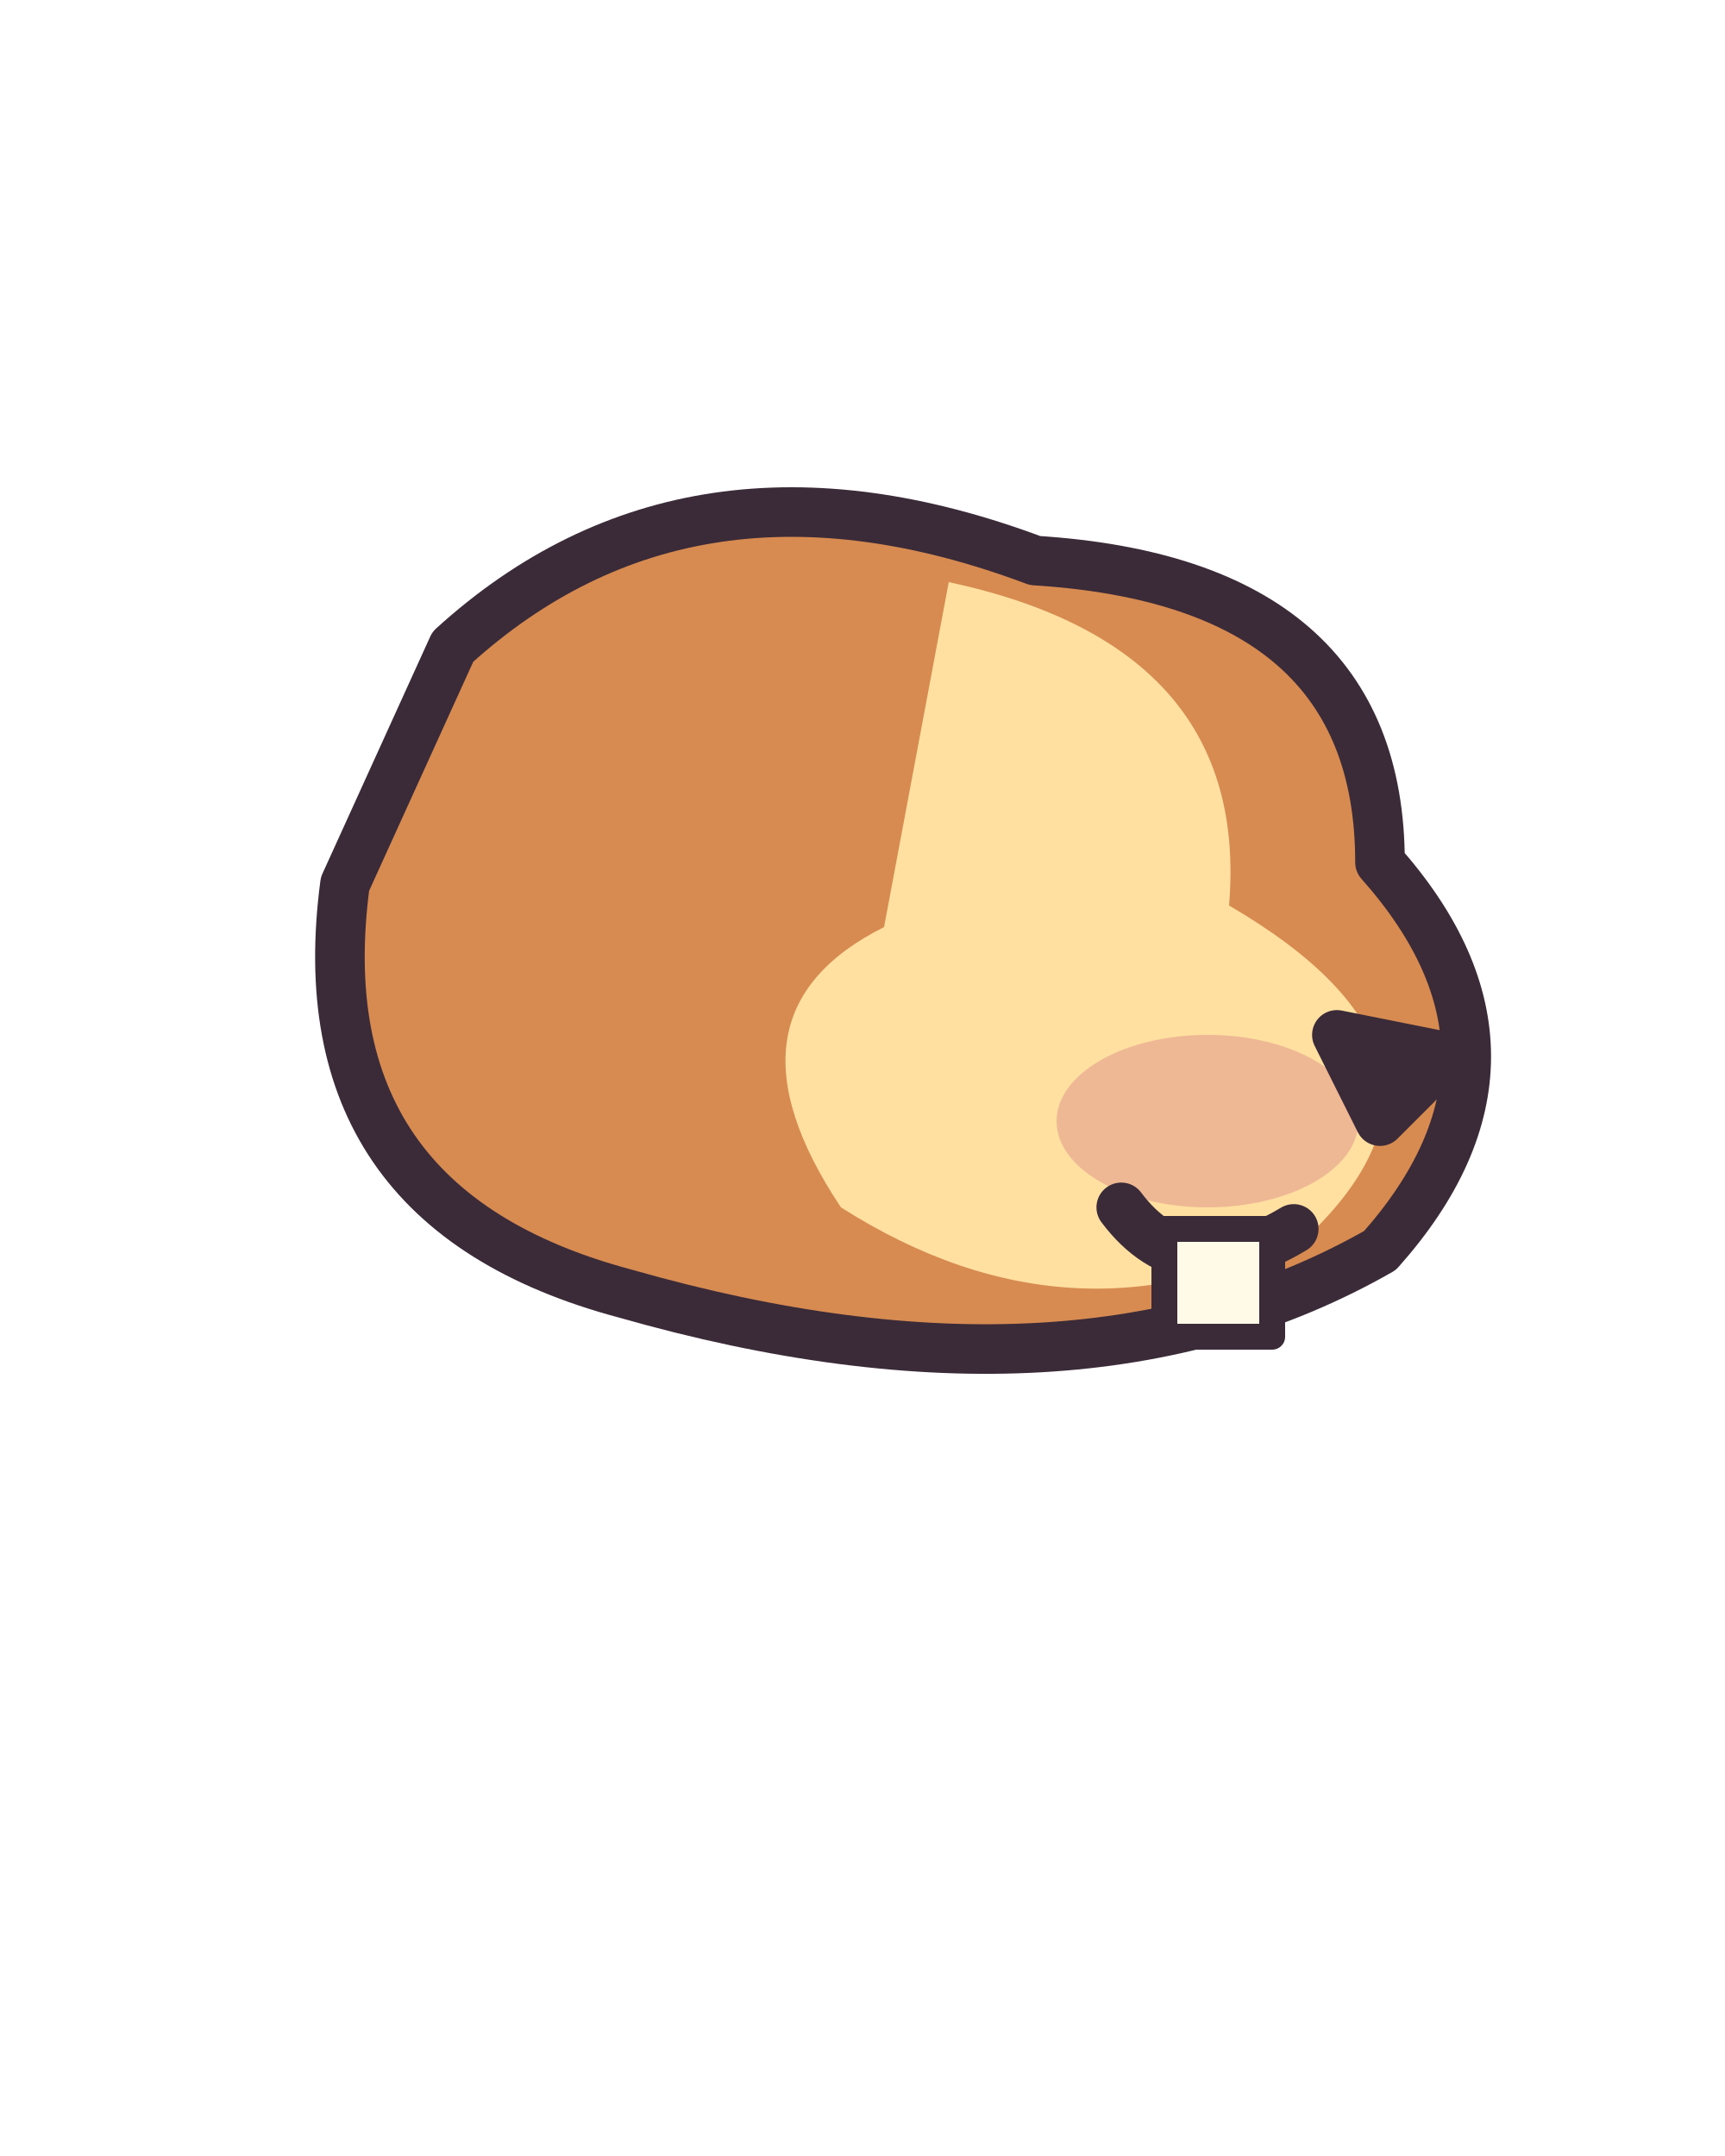
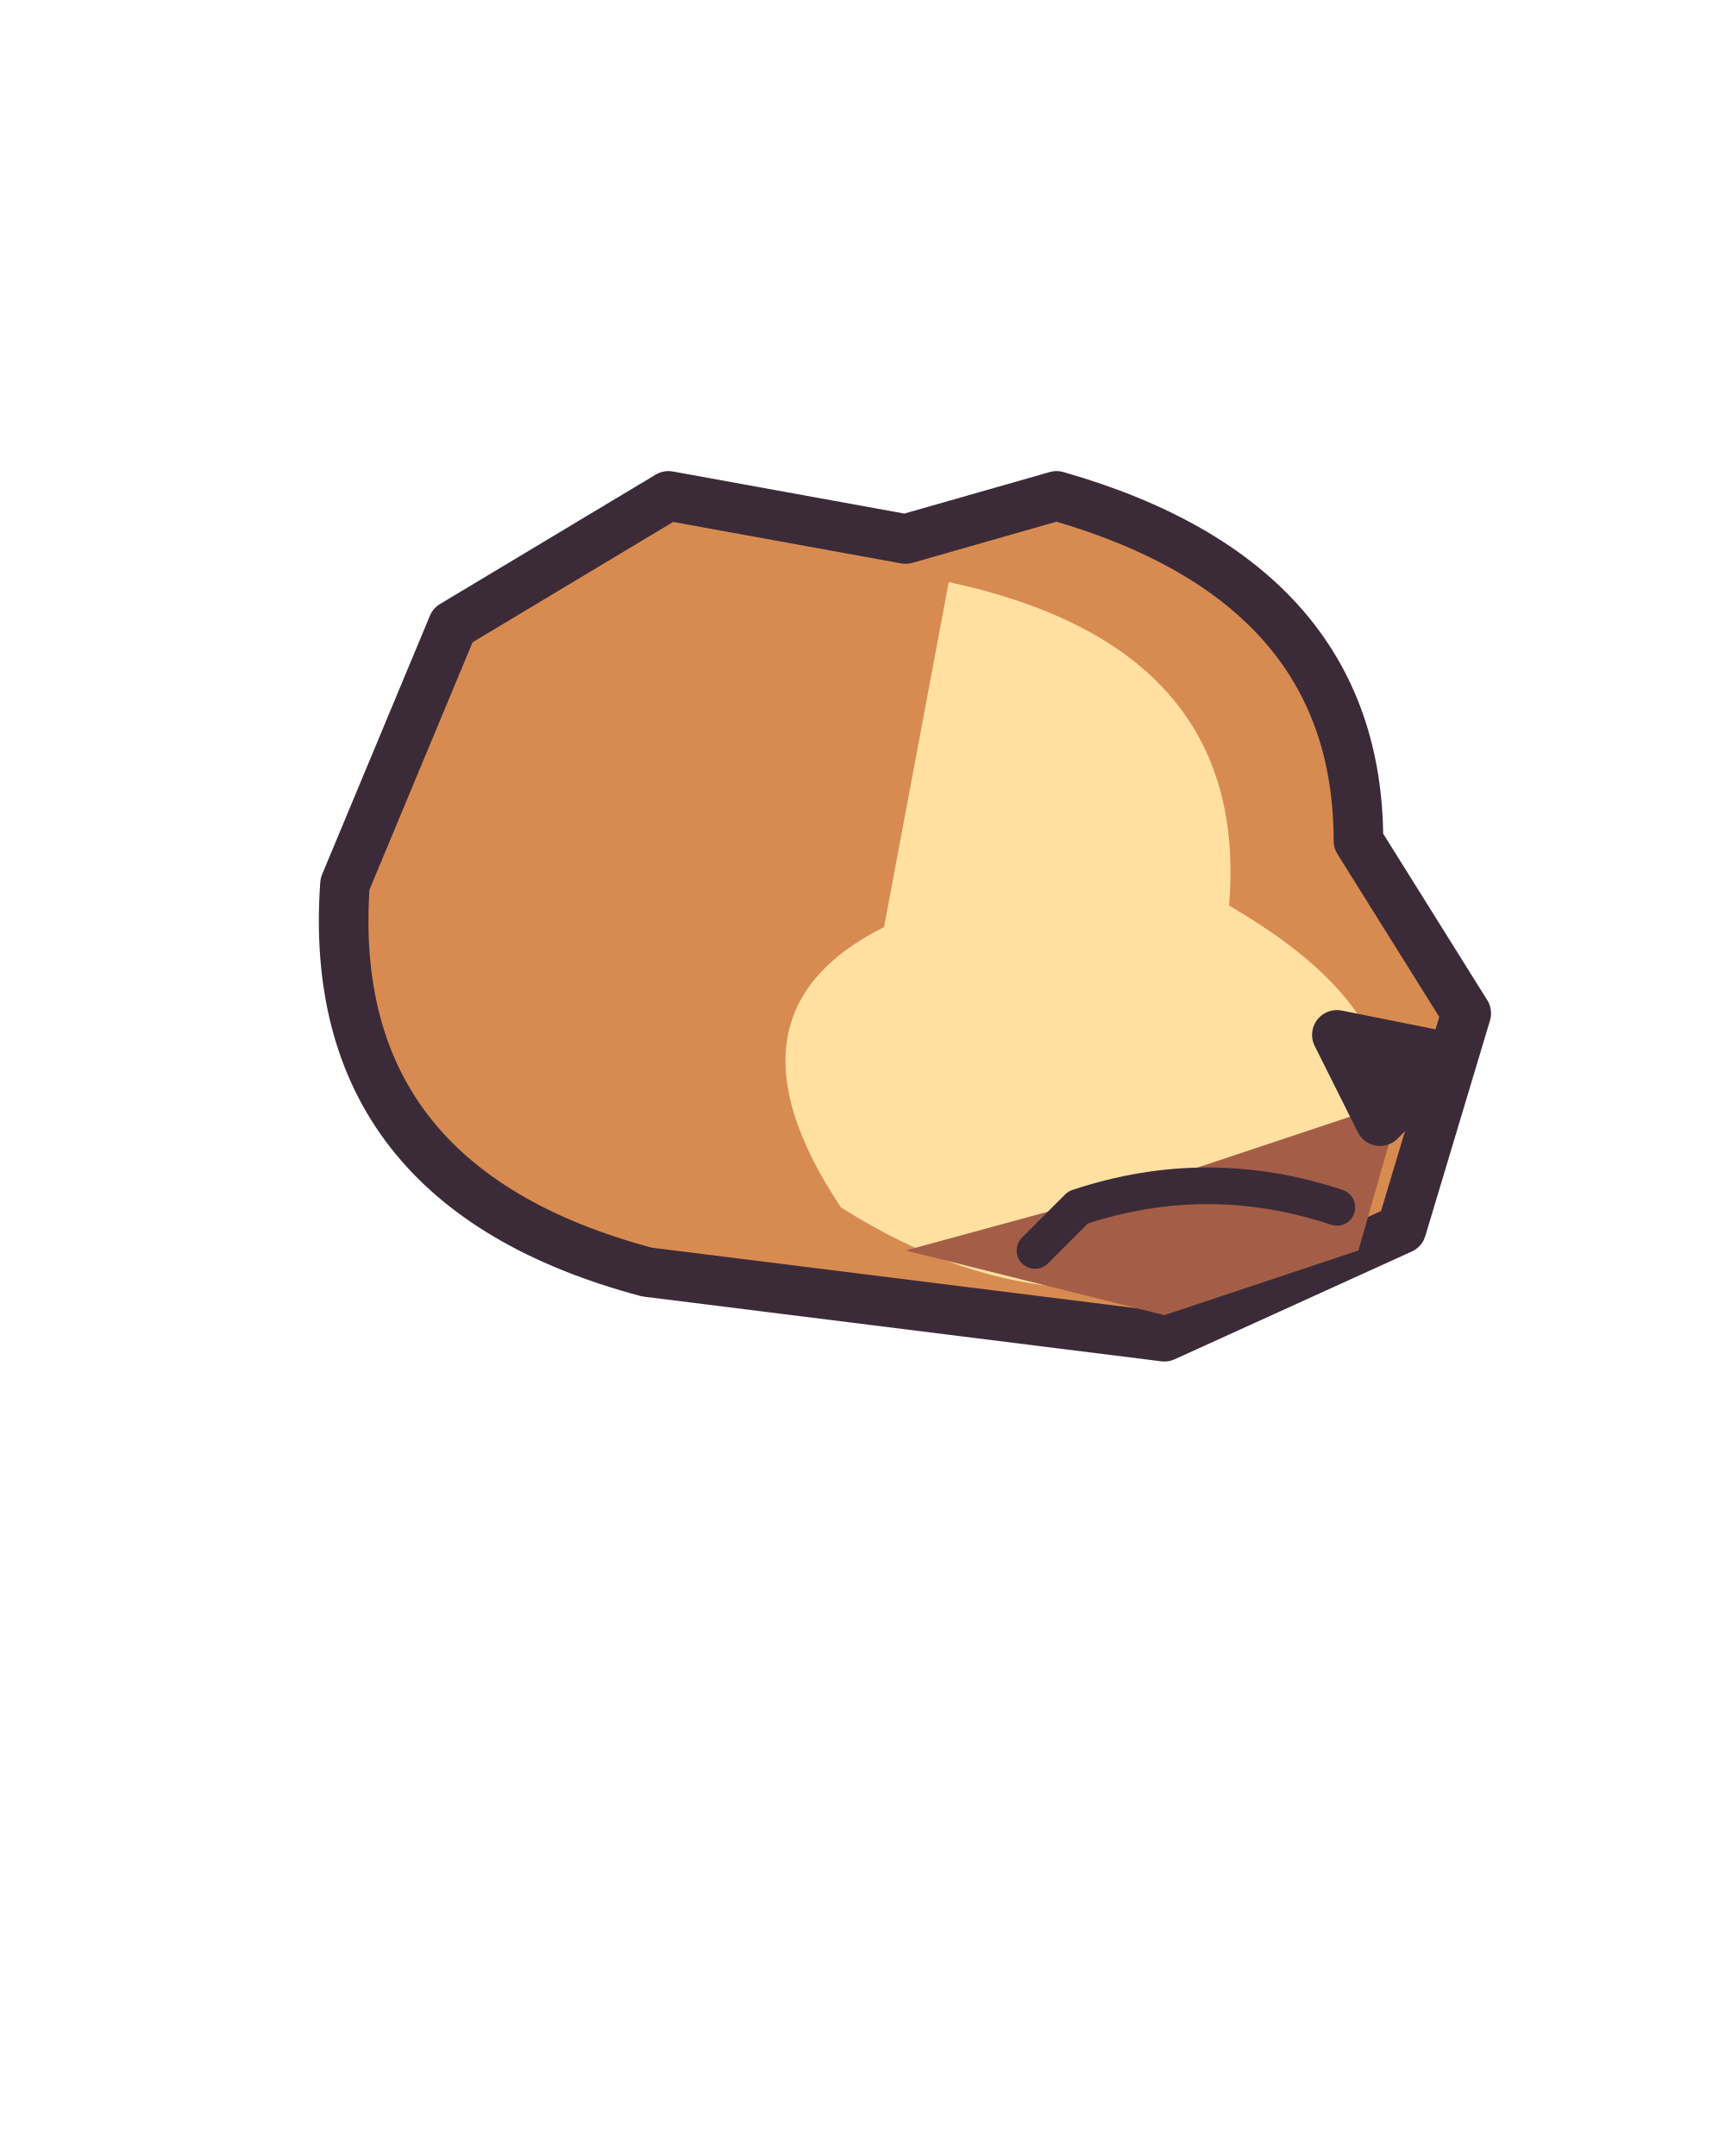
<svg xmlns="http://www.w3.org/2000/svg" viewBox="-40 -50 80 100" width="160" height="200">
  <g stroke="#3b2b38" stroke-width="2.3" stroke-linejoin="round" stroke-linecap="round">
-     <path fill="#d88b51" d="M-19-20Q-8-30 8-24Q24-23 24-10Q32-1 24 8Q10 16-11 10Q-26 6-24-9Z" />
+     <path fill="#d88b51" d="M-19-21L-9-27L2-25L9-27Q23-23 23-11L28-3L25 7L14 12L-10 9Q-25 5-24-9Z" />
    <path fill="#ffe0a1" stroke="none" d="M4-23Q18-20 17-8Q29-1 21 7Q10 13-1 6Q-7-3 1-7Z" />
-     <ellipse fill="#efb895" stroke="none" cx="16" cy="2" rx="7" ry="4" />
+     <path fill="#a45e47" stroke="none" d="M13 5L25 1L23 8L14 11L2 8Z" />
    <path fill="#3b2b38" d="M22-2l5 1-3 3Z" />
-     <path fill="none" d="M20 7q-5 3-8-1" />
-     <path fill="#fff9e7" stroke-width="1.2" d="M14 7h5v5h-5z" />
+     <path fill="none" stroke-width="1.7" d="M10 6Q16 4 22 6M10 6l-2 2" />
  </g>
</svg>
